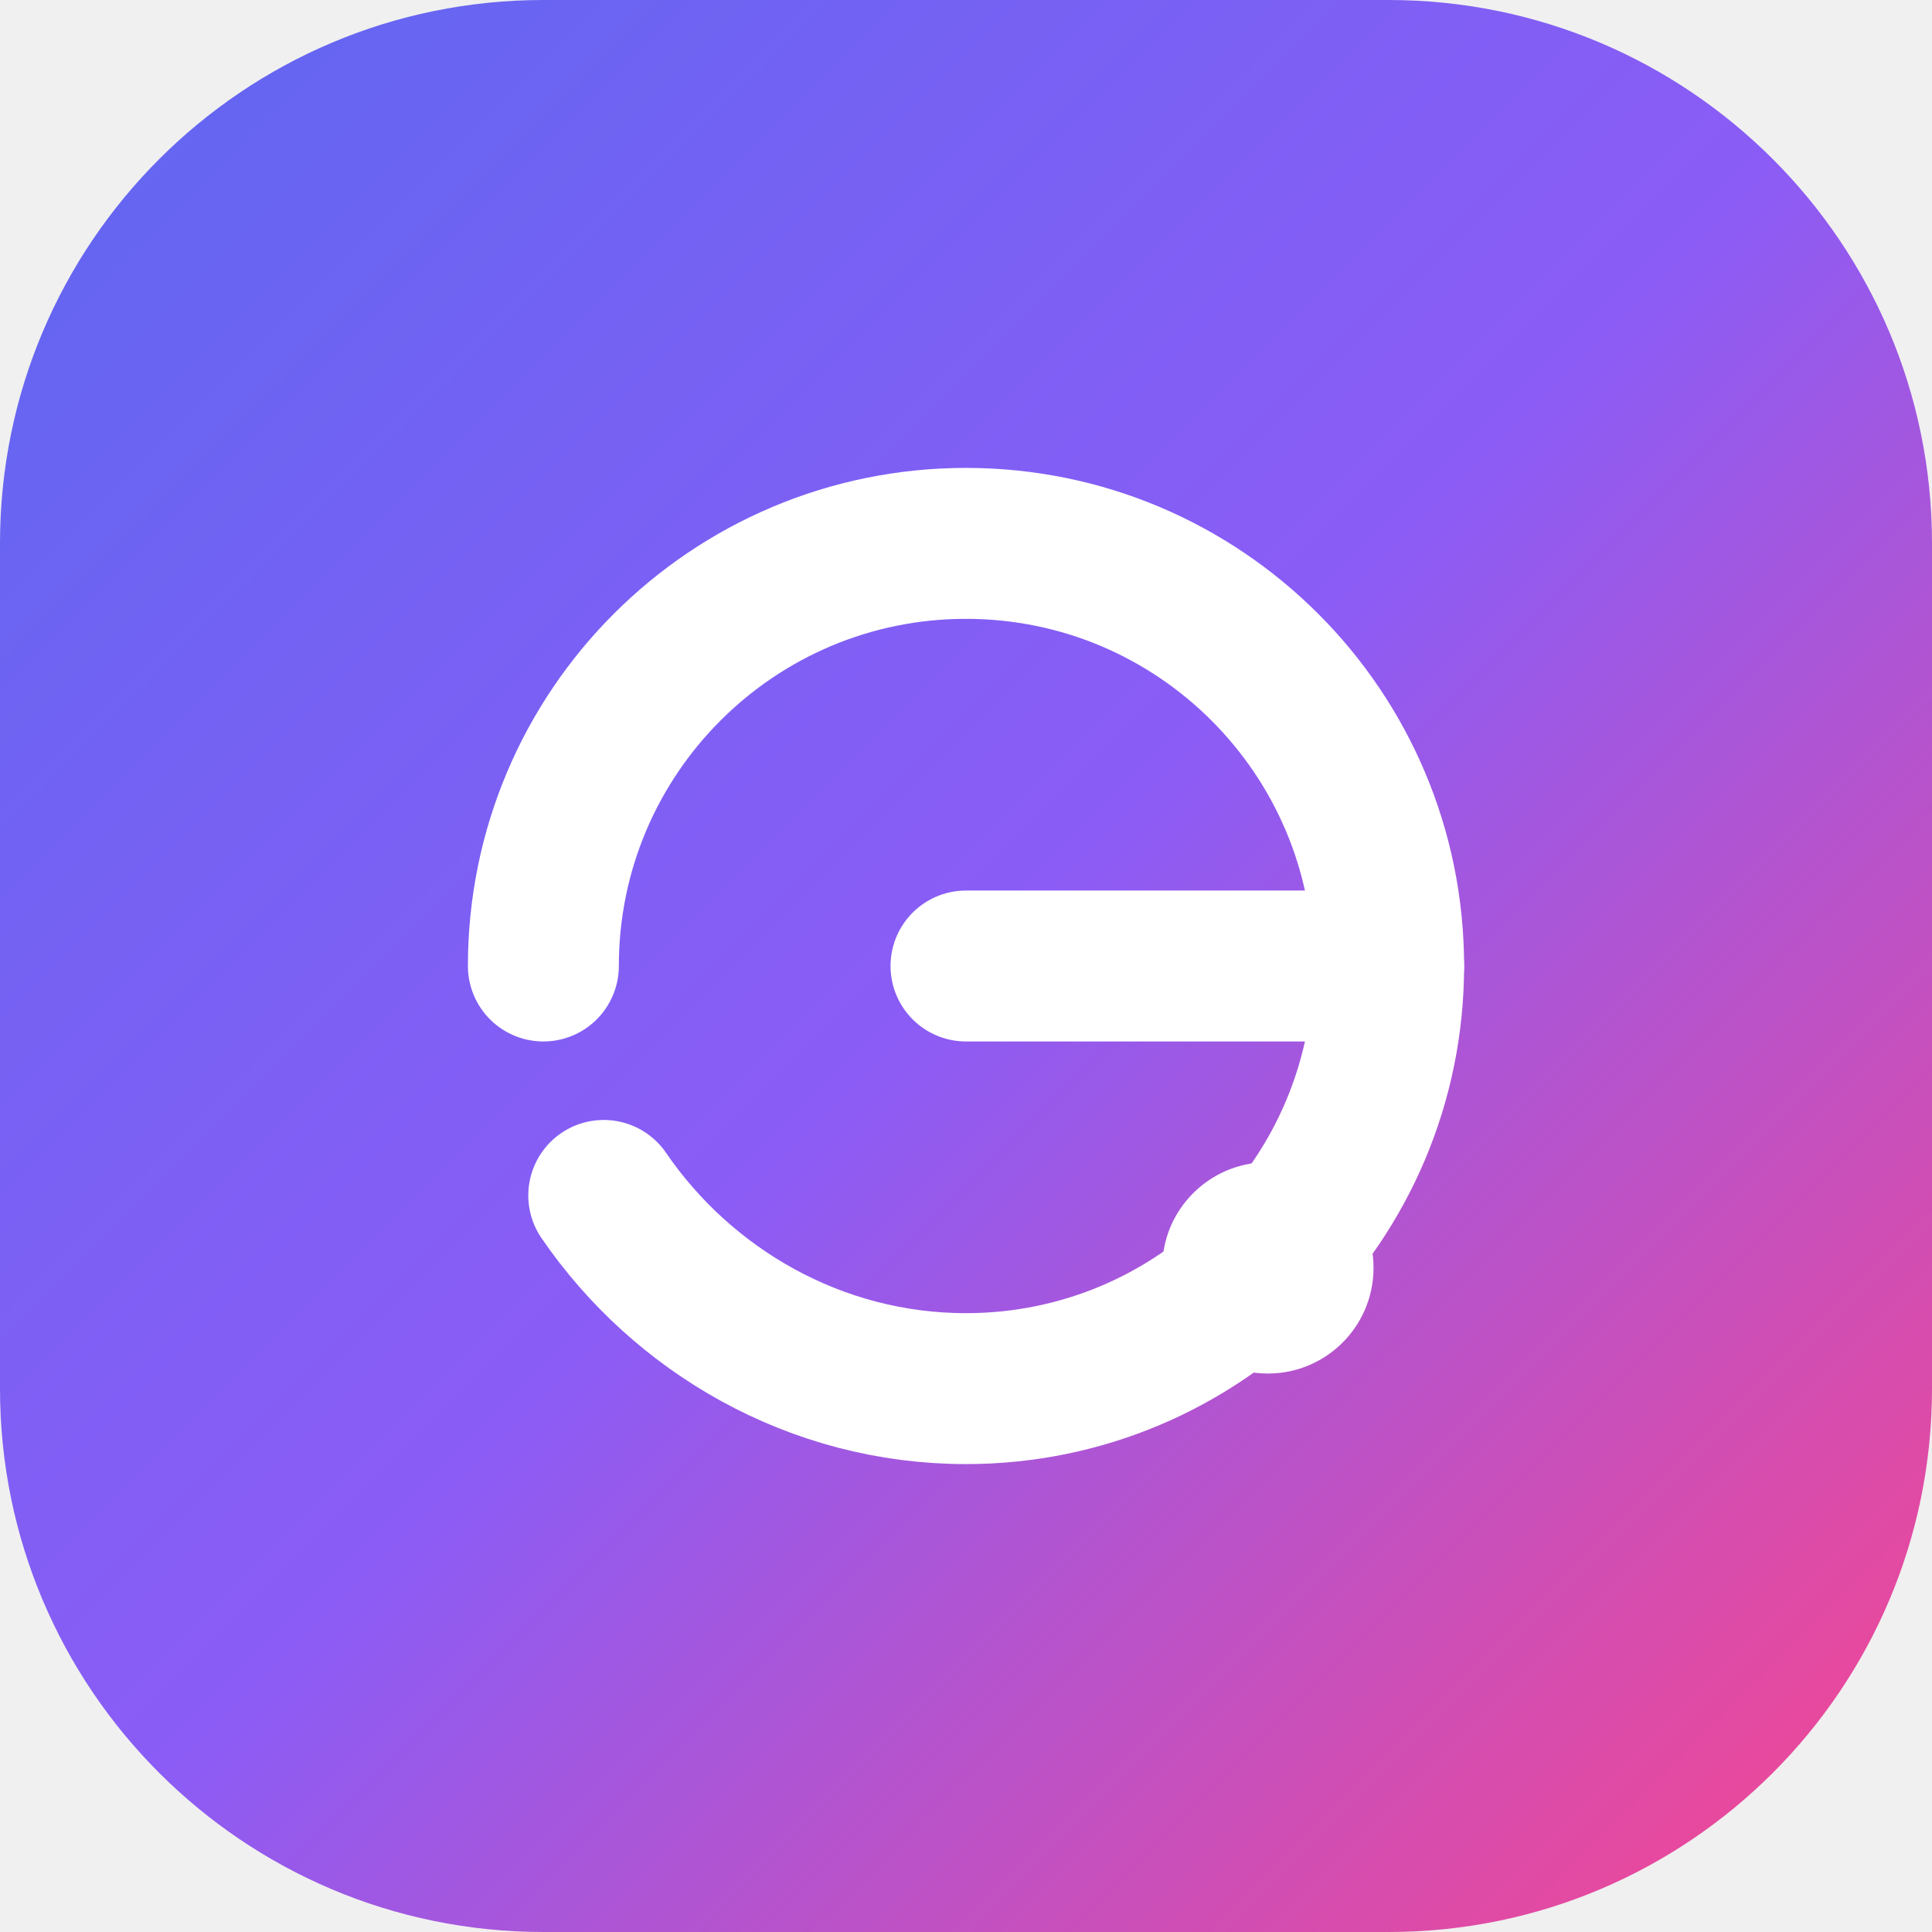
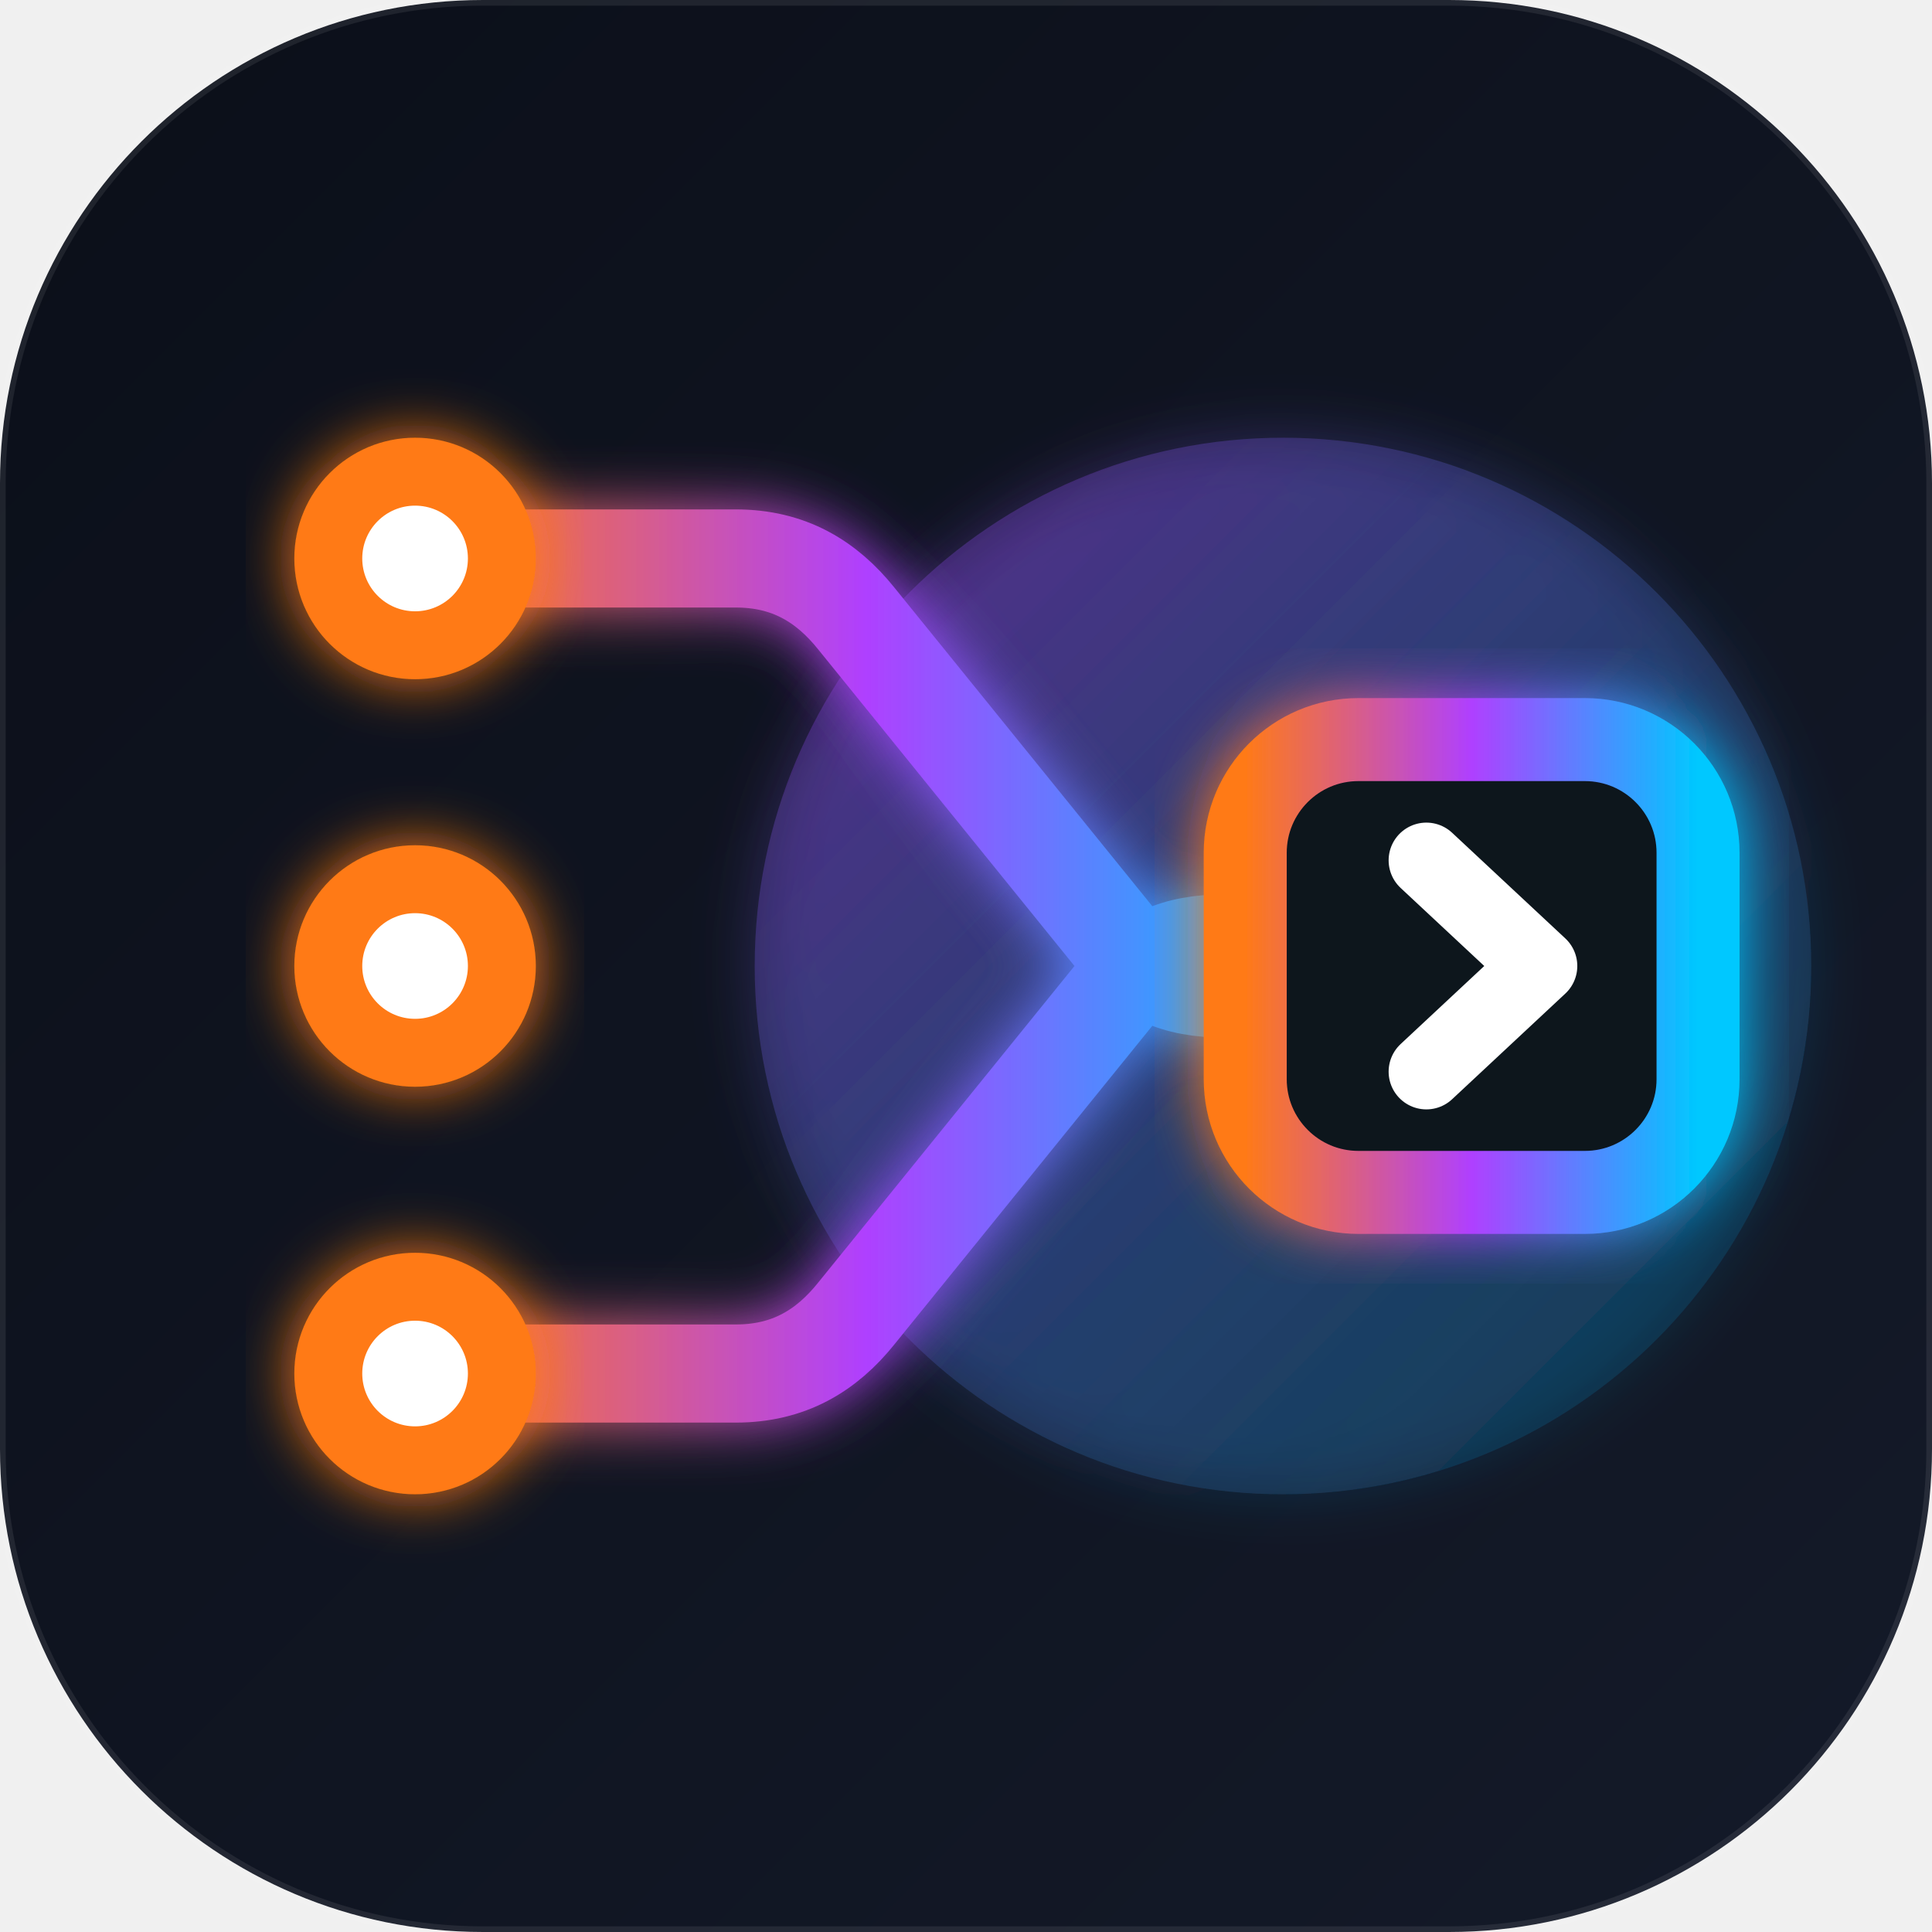
- <svg xmlns="http://www.w3.org/2000/svg" viewBox="0 0 128 128" fill="none">
+ <svg xmlns="http://www.w3.org/2000/svg" width="512" height="512" viewBox="0 0 512 512">
  <defs>
-     <linearGradient id="eyqaGlowBig" x1="8" y1="8" x2="120" y2="120" gradientUnits="userSpaceOnUse">
-       <stop stop-color="#6366F1" />
-       <stop offset="0.5" stop-color="#8B5CF6" />
-       <stop offset="1" stop-color="#EC4899" />
+     <linearGradient id="bgGrad" x1="0%" y1="0%" x2="100%" y2="100%">
+       <stop offset="0%" stop-color="#0b0f19" />
+       <stop offset="100%" stop-color="#141a29" />
    </linearGradient>
+     <linearGradient id="streamGrad" x1="0%" y1="0%" x2="100%" y2="0%">
+       <stop offset="0%" stop-color="#ff7a18" />
+       <stop offset="50%" stop-color="#af40ff" />
+       <stop offset="100%" stop-color="#00c8ff" />
+     </linearGradient>
+     <linearGradient id="coreGlow" x1="0%" y1="0%" x2="100%" y2="100%">
+       <stop offset="0%" stop-color="#af40ff" stop-opacity="0.3" />
+       <stop offset="100%" stop-color="#00c8ff" stop-opacity="0.1" />
+     </linearGradient>
+     <filter id="glow" x="-20%" y="-20%" width="140%" height="140%">
+       <feGaussianBlur stdDeviation="8" result="blur" />
+       <feMerge>
+         <feMergeNode in="blur" />
+         <feMergeNode in="SourceGraphic" />
+       </feMerge>
+     </filter>
  </defs>
-   <rect width="128" height="128" rx="36" fill="url(#eyqaGlowBig)" />
-   <path d="M36 64C36 48.536 48.536 36 64 36C79.464 36 92 48.536 92 64C92 79.464 79.464 92 64 92C54 92 45.2 86.8 40 79.2" stroke="white" stroke-width="10" stroke-linecap="round" />
-   <path d="M64 64H92" stroke="white" stroke-width="10" stroke-linecap="round" />
-   <circle cx="84" cy="84" r="7" fill="white" />
+   <rect width="512" height="512" rx="128" fill="url(#bgGrad)" stroke="rgba(255,255,255,0.08)" stroke-width="3" />
+   <circle cx="340" cy="256" r="140" fill="url(#coreGlow)" filter="url(#glow)" />
+   <g fill="none" stroke="url(#streamGrad)" stroke-linecap="round" stroke-linejoin="round" stroke-width="26" filter="url(#glow)">
+     <path d="M110 148h85c14 0 24 6 32 16l68 84c8 10 16 14 30 14h24" />
+     <path d="M110 256h239" />
+     <path d="M110 364h85c14 0 24-6 32-16l68-84c8-10 16-14 30-14h24" />
+   </g>
+   <g fill="#ff7a18" filter="url(#glow)">
+     <circle cx="110" cy="148" r="32" />
+     <circle cx="110" cy="256" r="32" />
+     <circle cx="110" cy="364" r="32" />
+   </g>
+   <g fill="#ffffff">
+     <circle cx="110" cy="148" r="14" />
+     <circle cx="110" cy="256" r="14" />
+     <circle cx="110" cy="364" r="14" />
+   </g>
+   <rect x="330" y="196" width="120" height="120" rx="30" fill="#0d121e" stroke="url(#streamGrad)" stroke-width="22" filter="url(#glow)" />
+   <path d="M378 228l30 28-30 28" fill="none" stroke="#ffffff" stroke-linecap="round" stroke-linejoin="round" stroke-width="20" />
</svg>
